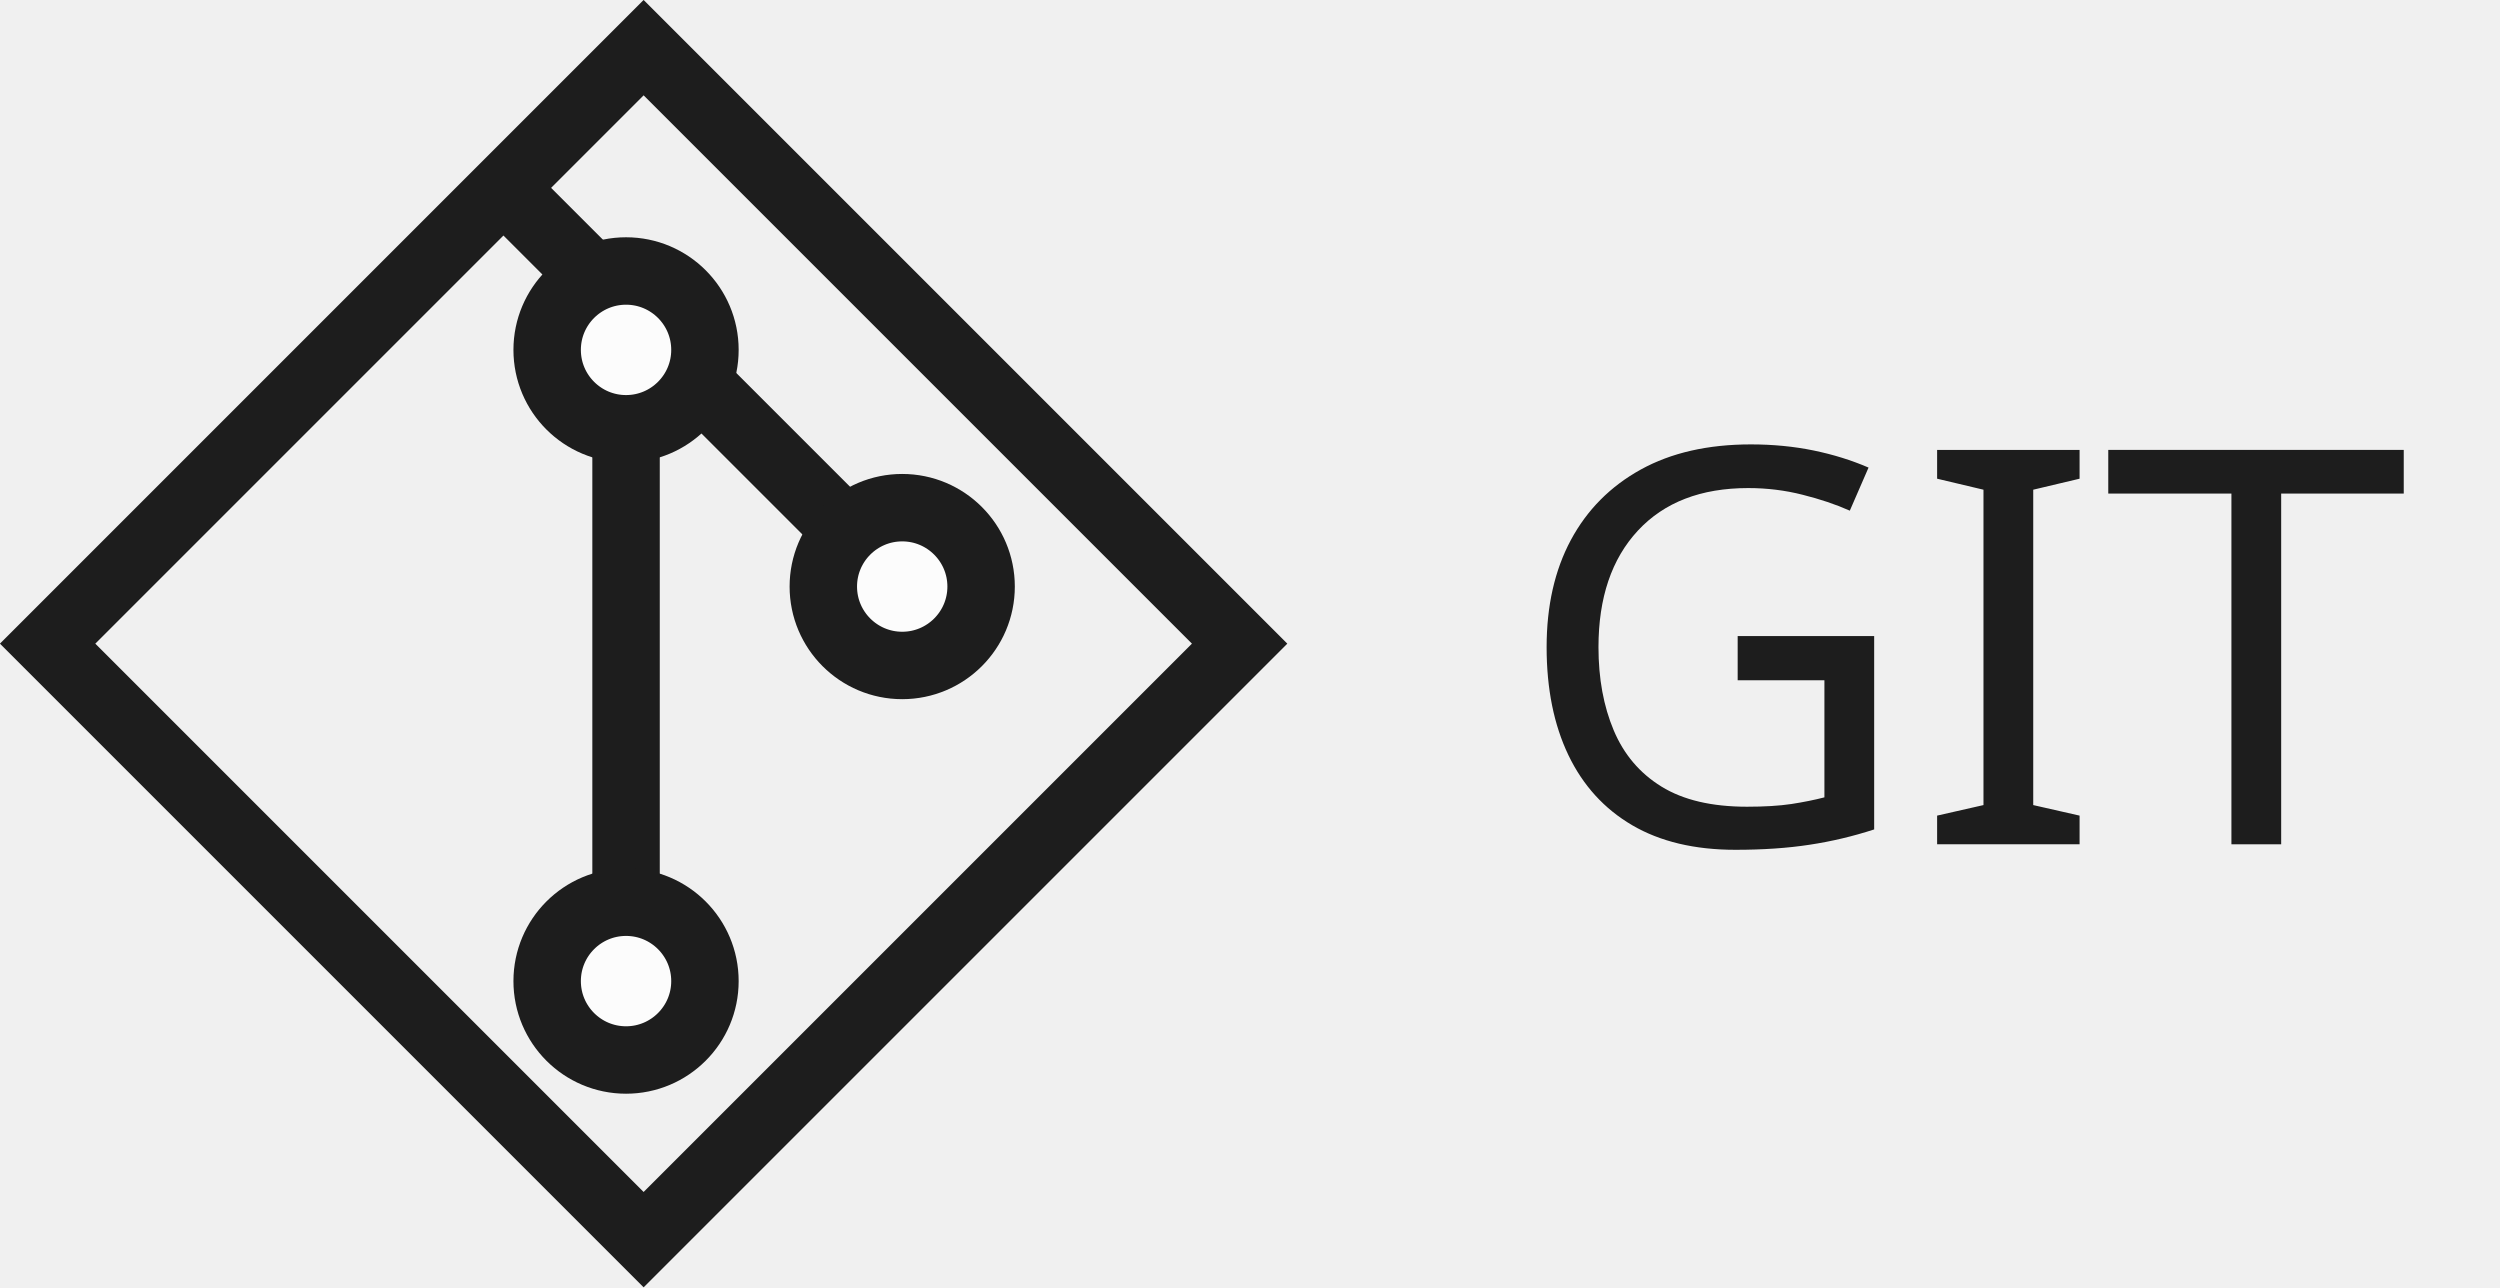
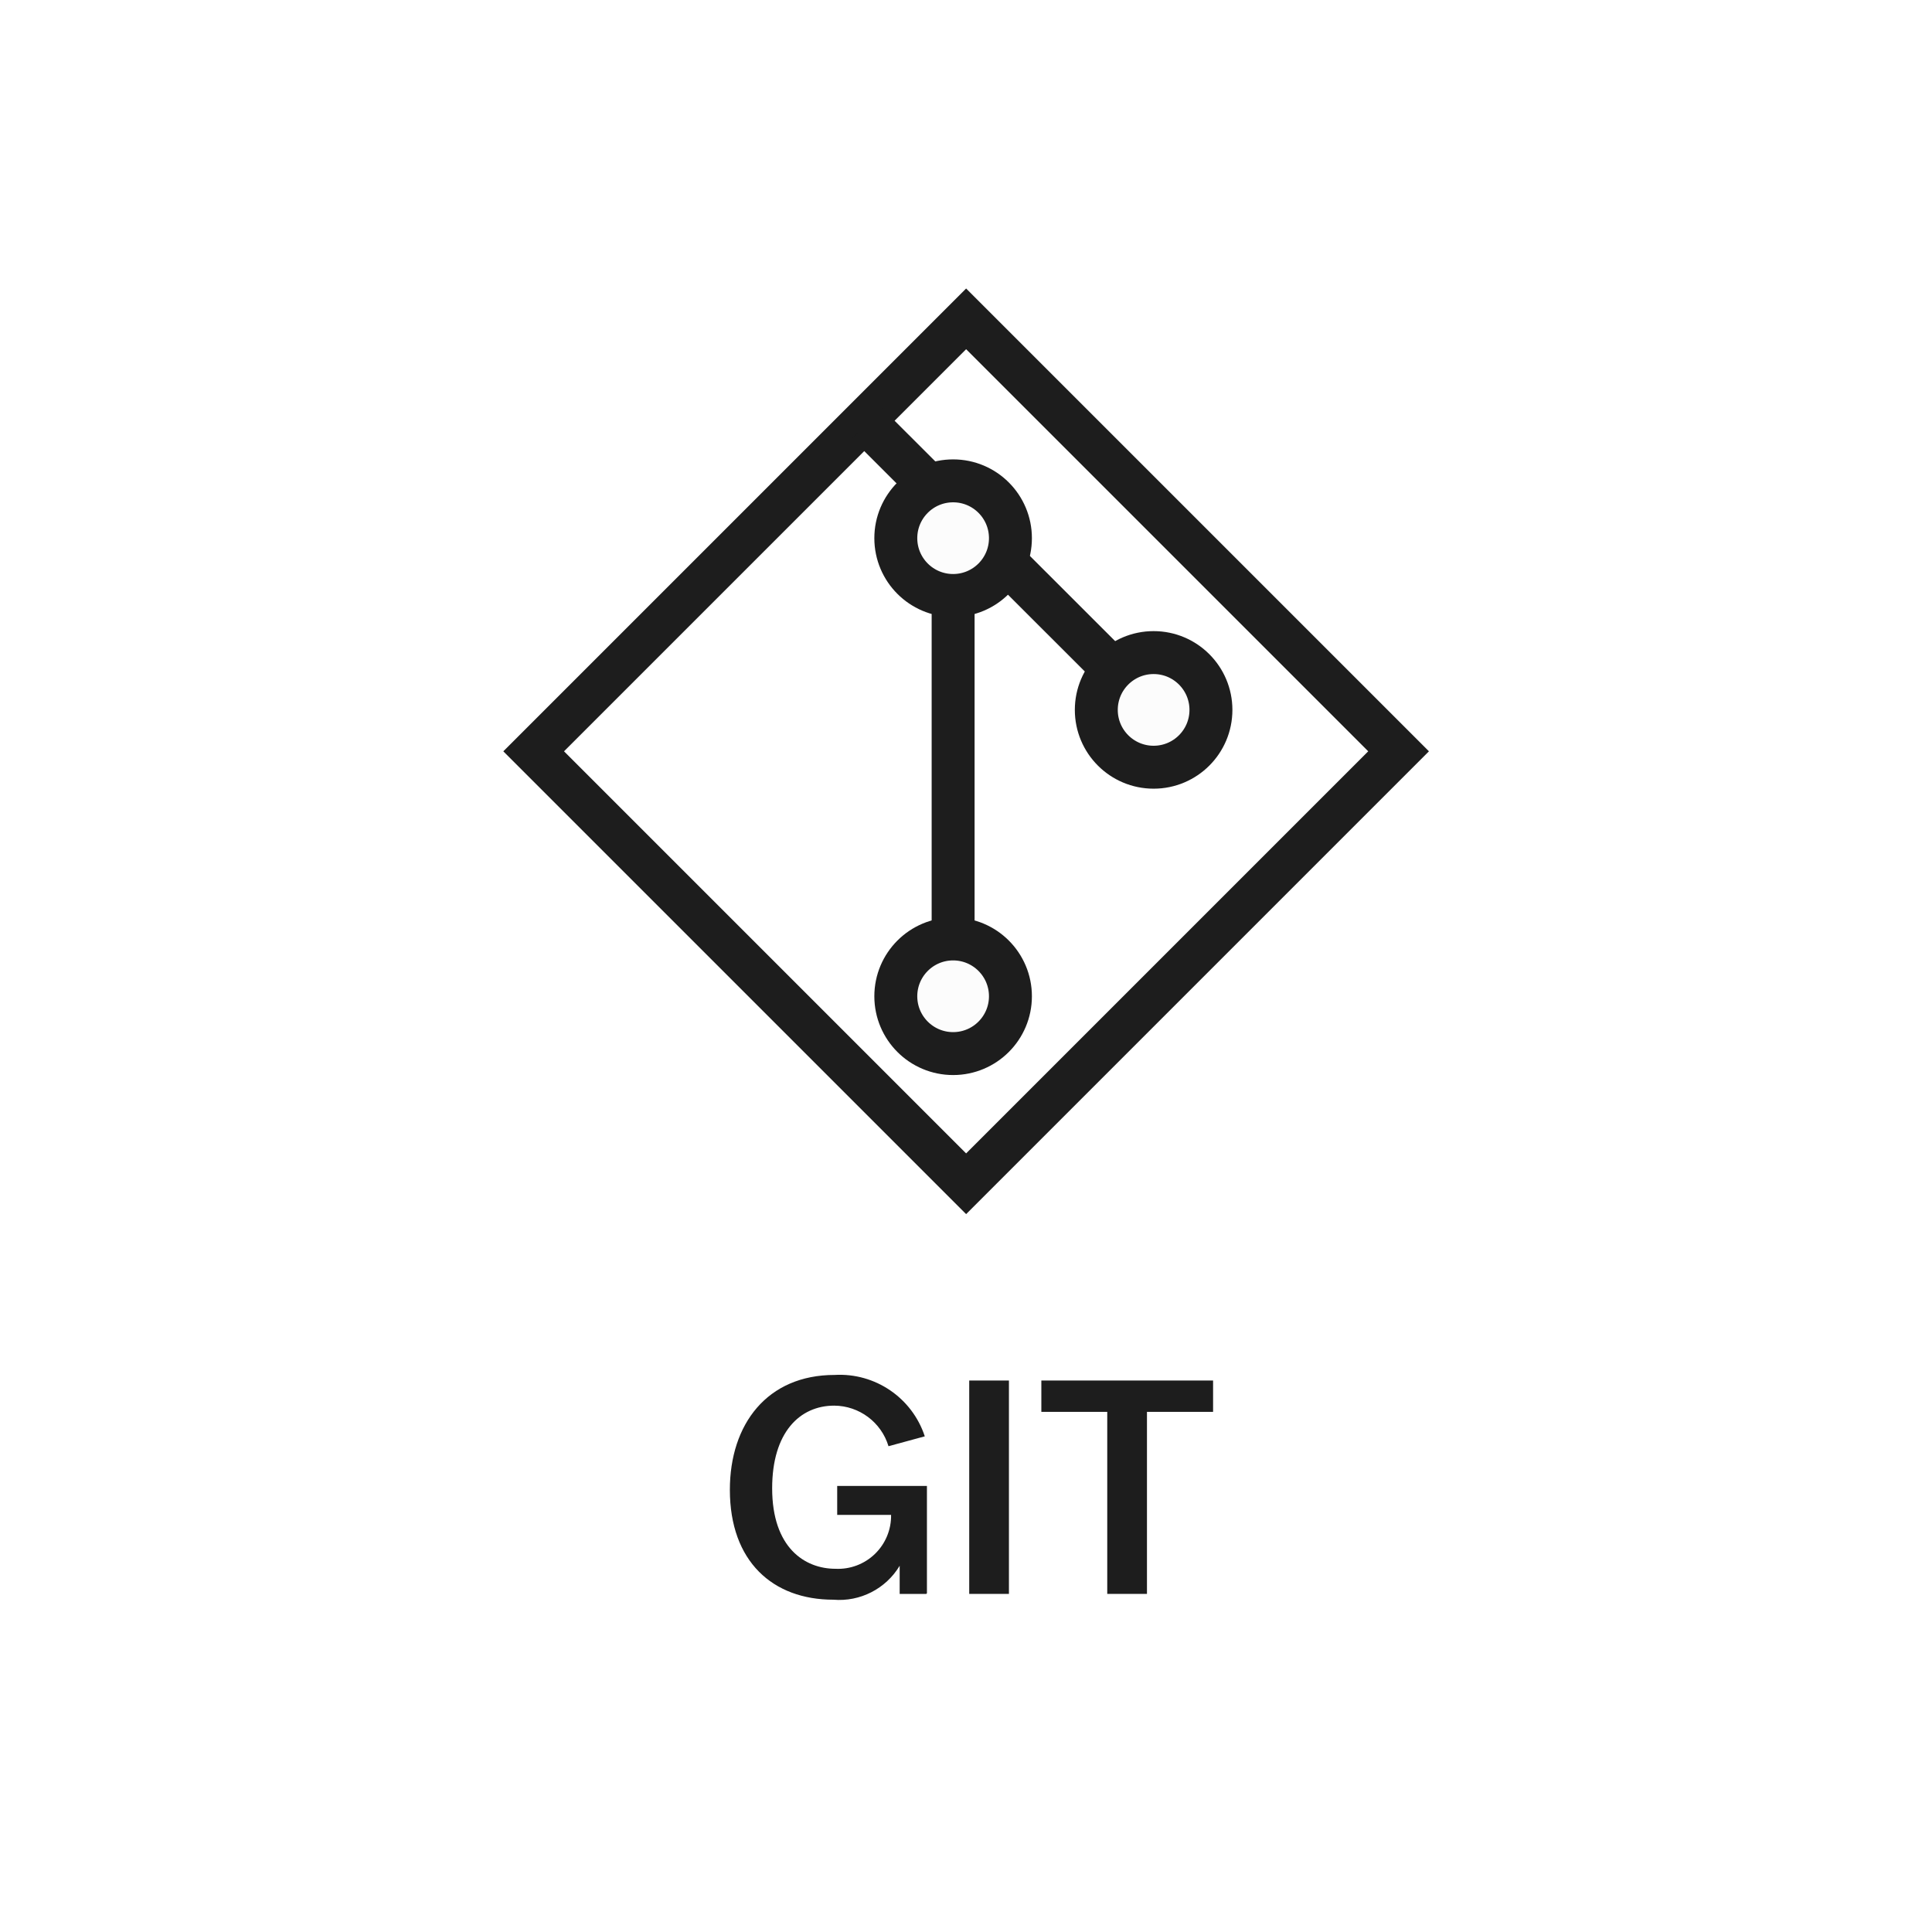
- <svg xmlns="http://www.w3.org/2000/svg" viewBox="0 0 333.68 171.82">
+ <svg xmlns="http://www.w3.org/2000/svg" viewBox="0 0 90 90">
  <defs>
-     <style>.cls-1{font-size:73.72px;fill:#1d1d1d;font-family:FranklinGothicATF-Medium, Franklin Gothic ATF;font-weight:500;}.cls-2{letter-spacing:-0.02em;}.cls-3{fill:none;}.cls-3,.cls-4{stroke:#1d1d1d;stroke-miterlimit:10;stroke-width:9px;}.cls-4{fill:#fcfcfc;}</style>
+     <style>.cls-1{fill:#fff;}.cls-2{fill:#1d1d1d;}.cls-3{fill:none;}.cls-3,.cls-4{stroke:#1d1d1d;stroke-miterlimit:10;stroke-width:2px;}.cls-4{fill:#fcfcfc;}</style>
  </defs>
  <g id="Warstwa_2" data-name="Warstwa 2">
    <g id="Warstwa_1-2" data-name="Warstwa 1">
-       <text class="cls-1" transform="translate(201.93 112.69)">GI<tspan class="cls-2" x="78.73" y="0">T</tspan>
-       </text>
-       <rect class="cls-3" x="29.66" y="29.66" width="112.5" height="112.5" transform="translate(-35.59 85.91) rotate(-45)" />
-       <line class="cls-3" x1="67.76" y1="25.64" x2="120.42" y2="78.29" />
-       <line class="cls-3" x1="83.56" y1="41.43" x2="83.56" y2="128.32" />
-       <circle class="cls-4" cx="83.56" cy="46.7" r="10.53" />
-       <circle class="cls-4" cx="83.56" cy="130.95" r="10.53" />
-       <circle class="cls-4" cx="120.42" cy="78.29" r="10.53" />
+       <rect class="cls-1" width="90" height="90" />
+       <path class="cls-2" d="M43.15,74.25H41.91l0-1.31h0a3.28,3.28,0,0,1-3.09,1.58C36,74.52,34,72.74,34,69.4c0-3.06,1.74-5.35,4.88-5.35a4.17,4.17,0,0,1,4.2,2.86l-1.69.46a2.66,2.66,0,0,0-2.53-1.89c-1.6,0-2.89,1.24-2.89,3.85,0,2.77,1.52,3.75,2.95,3.75a2.47,2.47,0,0,0,2.59-2.51H39V69.22h4.18v5Z" />
+       <path class="cls-2" d="M45.15,74.25V64.31H47v9.94Z" />
+       <path class="cls-2" d="M53.43,65.77v7.17l0,1.31H51.58l0-1.31V65.77H48.51V64.31h8v1.46Z" />
+       <rect class="cls-3" x="30.76" y="20.76" width="28.49" height="28.49" transform="translate(-11.57 42.07) rotate(-45)" />
+       <line class="cls-3" x1="40.4" y1="19.74" x2="53.74" y2="33.07" />
+       <line class="cls-3" x1="44.4" y1="23.74" x2="44.4" y2="45.74" />
+       <circle class="cls-4" cx="44.4" cy="25.07" r="2.67" />
+       <circle class="cls-4" cx="44.4" cy="46.41" r="2.67" />
+       <circle class="cls-4" cx="53.74" cy="33.07" r="2.67" />
    </g>
  </g>
</svg>
